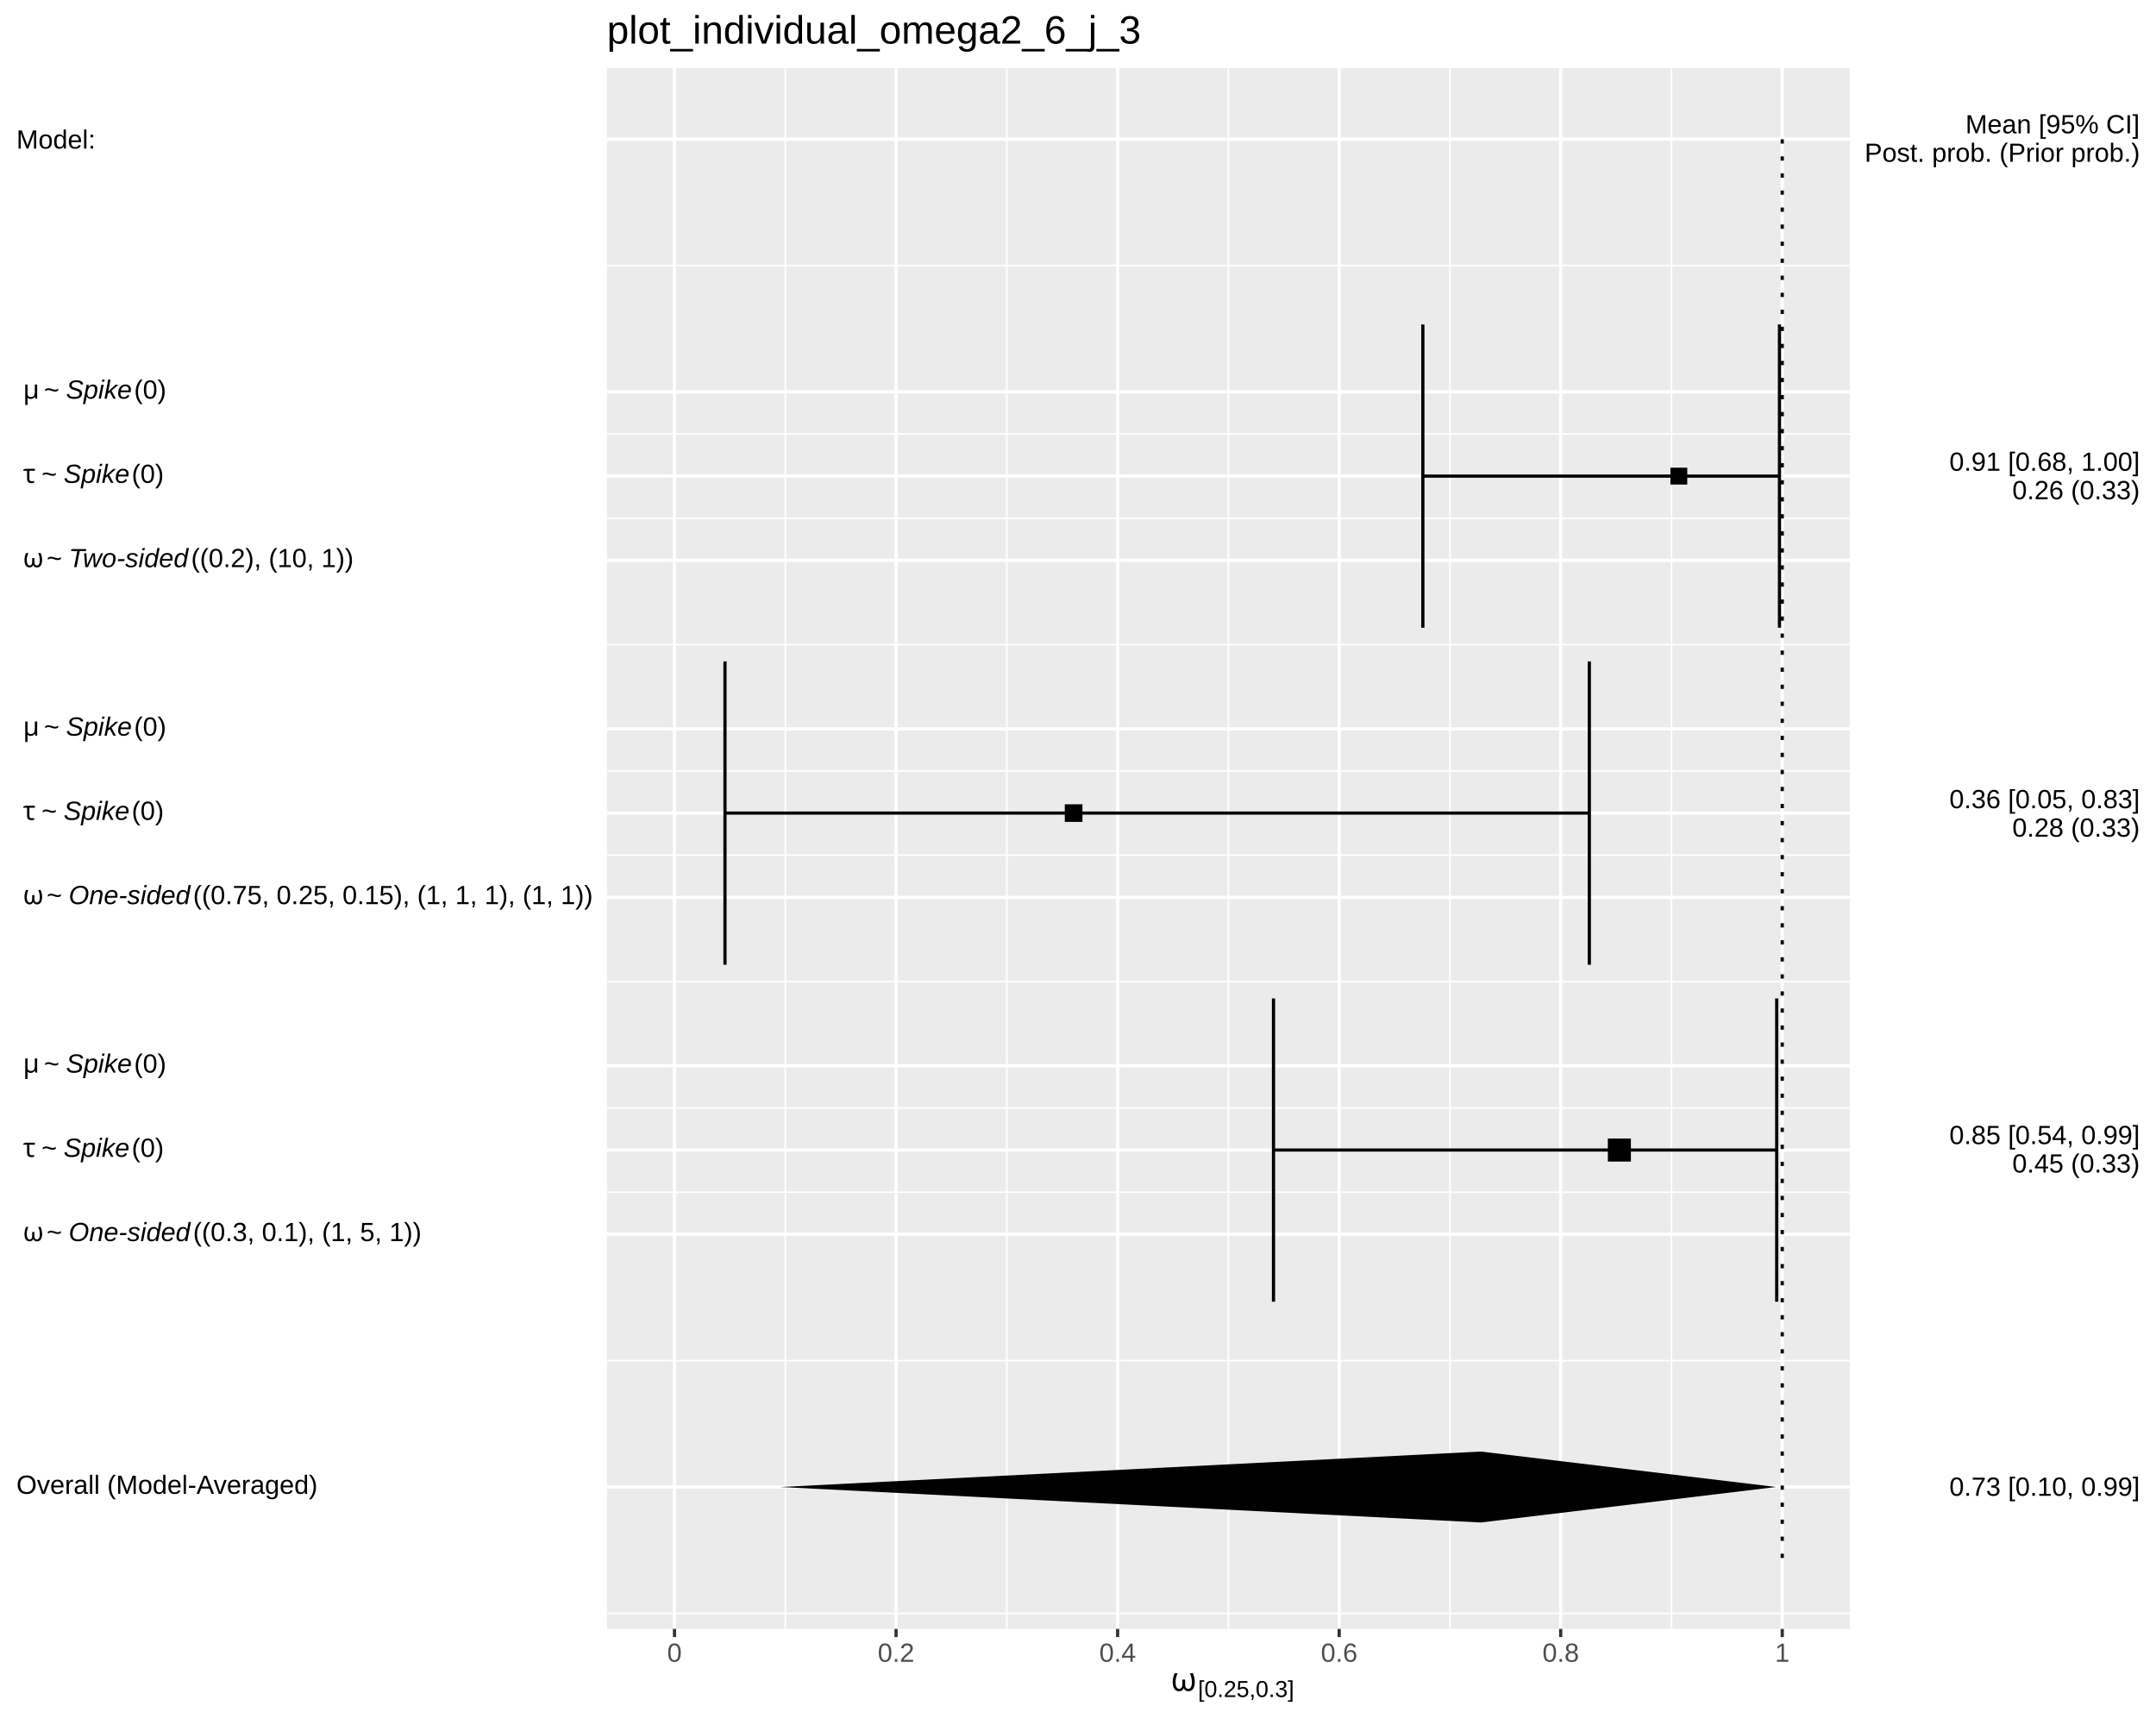
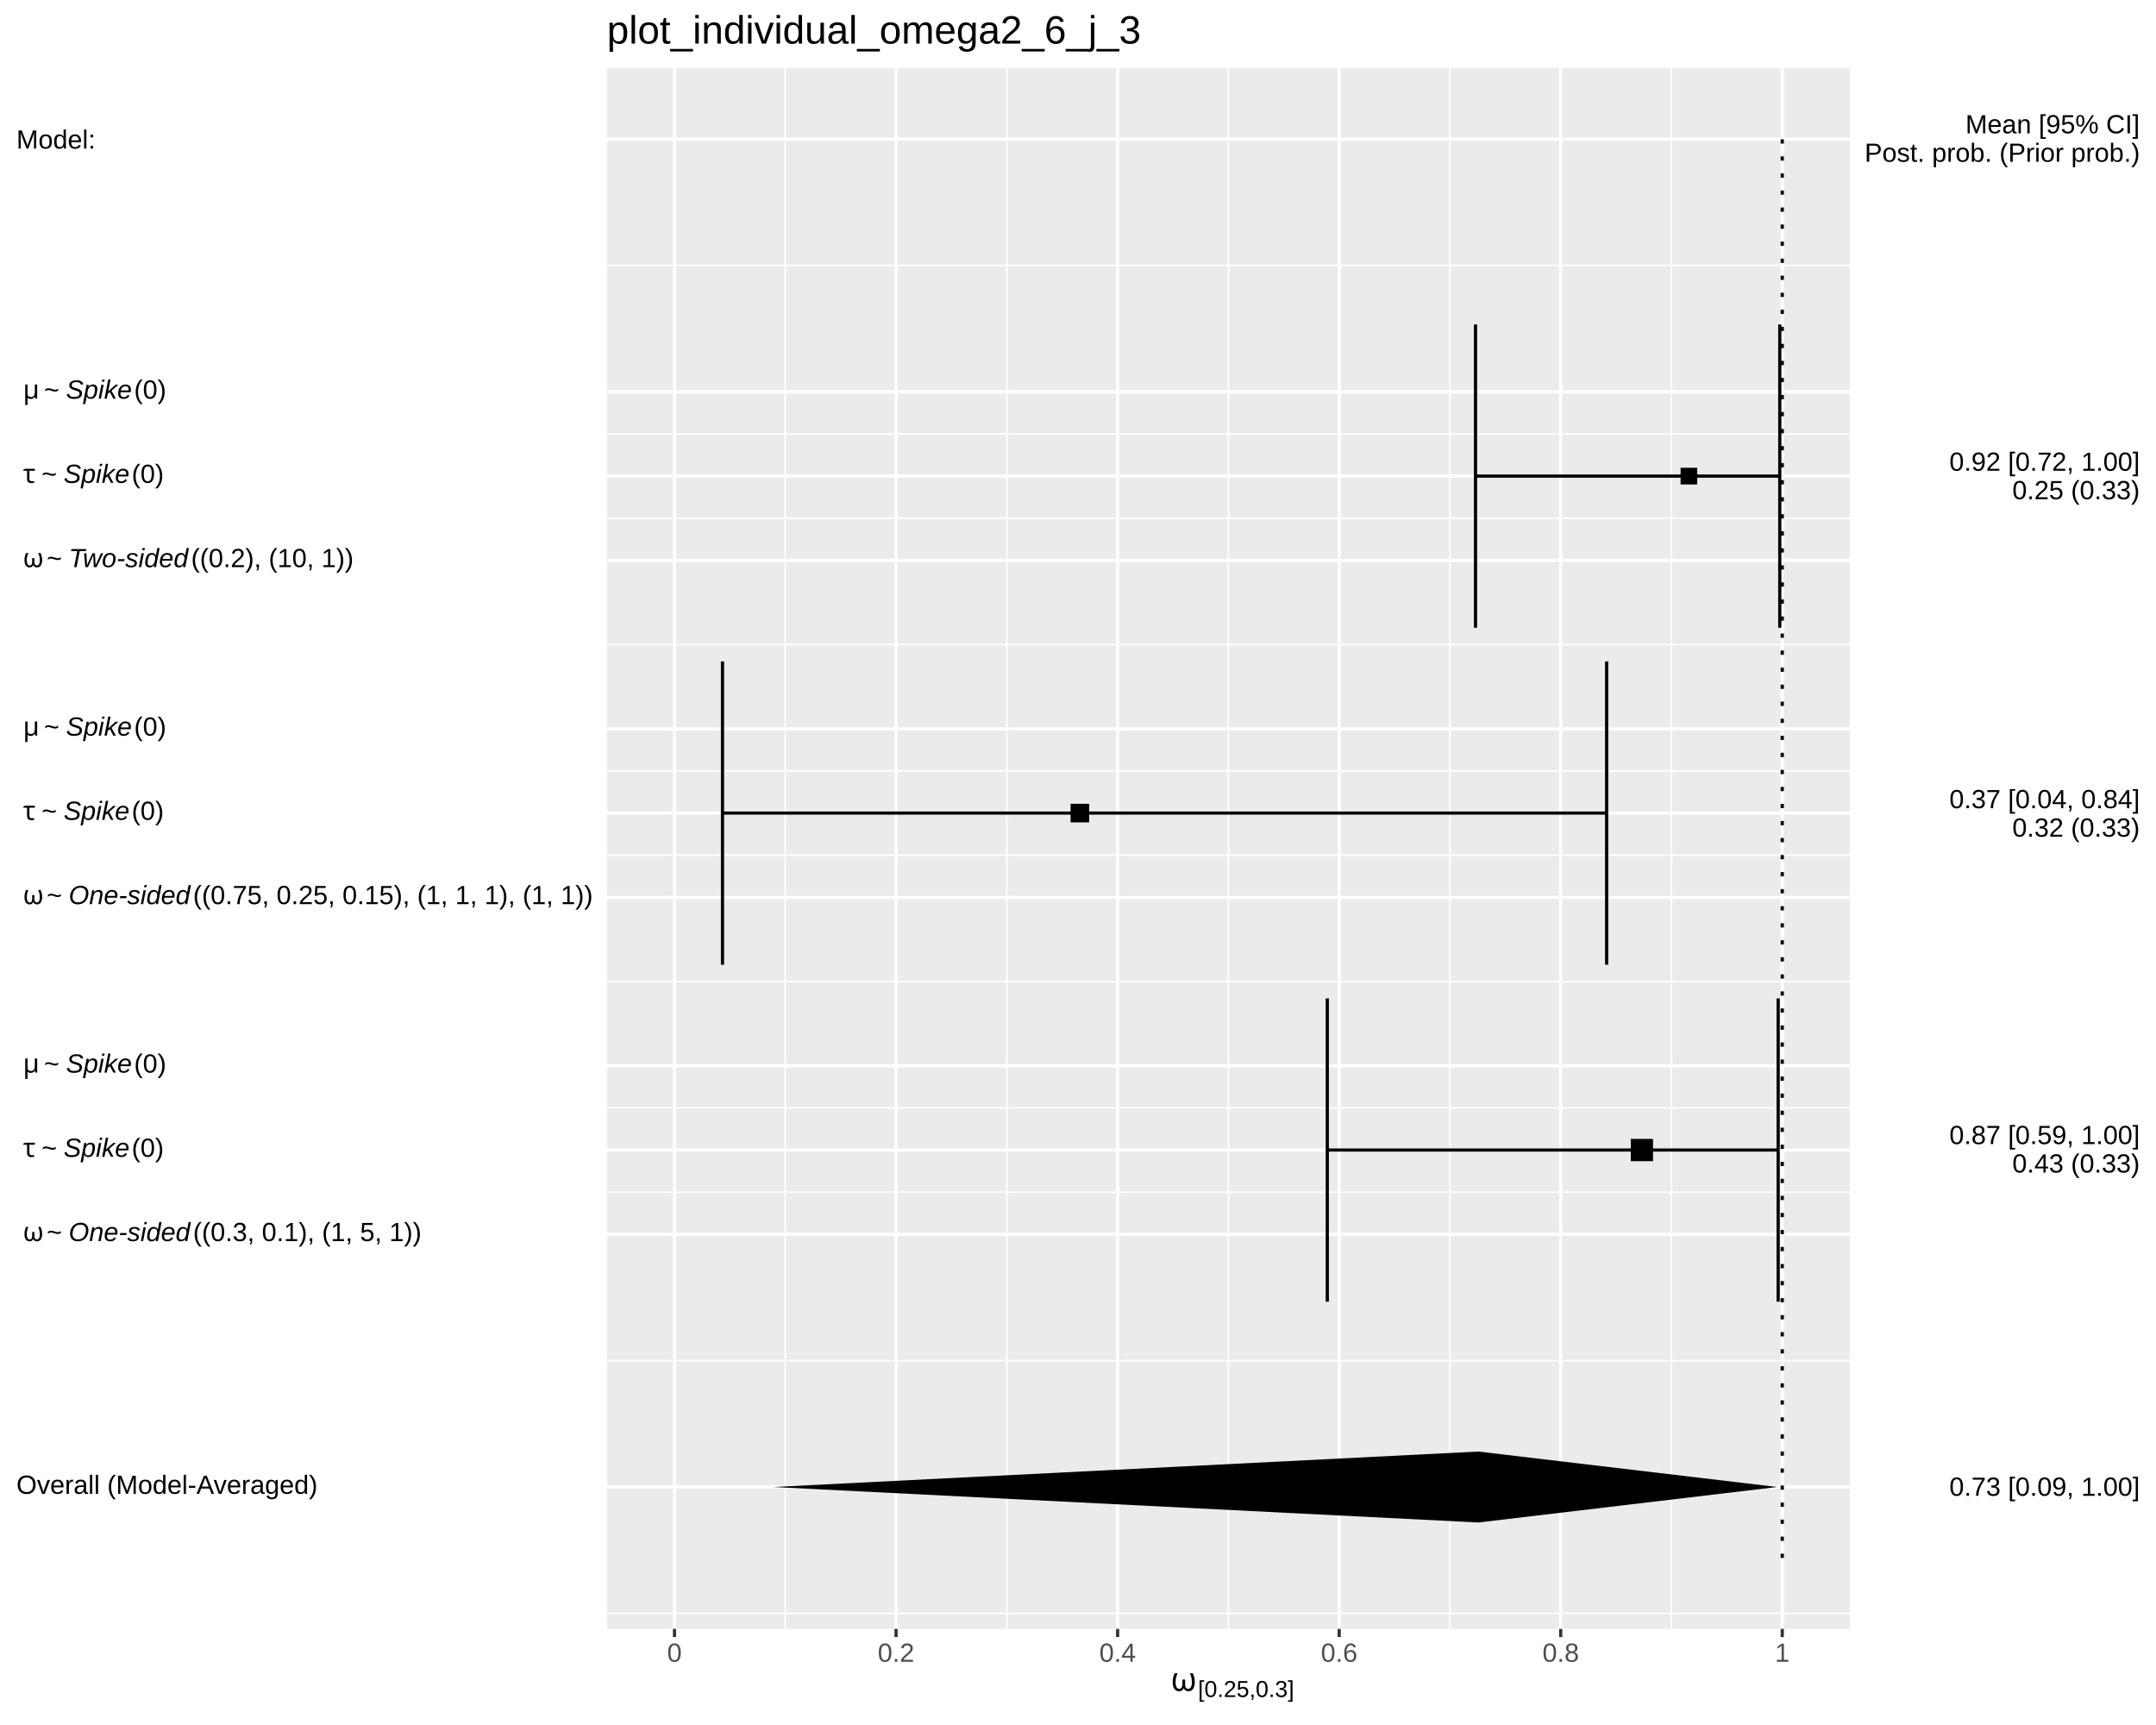
<svg xmlns="http://www.w3.org/2000/svg" viewBox="0 0 720.00 576.00">
  <defs>
    <style type="text/css">
    line, polyline, polygon, path, rect, circle {
      fill: none;
      stroke: #000000;
      stroke-linecap: round;
      stroke-linejoin: round;
      stroke-miterlimit: 10.00;
    }
  </style>
  </defs>
  <rect width="100%" height="100%" style="stroke: none; fill: #FFFFFF;" />
  <rect x="0.00" y="0.00" width="720.00" height="576.00" style="stroke-width: 1.07; stroke: #FFFFFF; fill: #FFFFFF;" />
  <defs>
    <clipPath id="cpMjAyLjY4fDYxNy43Nnw1NDMuOTF8MjIuNzc=">
      <rect x="202.68" y="22.77" width="415.08" height="521.14" />
    </clipPath>
  </defs>
  <rect x="202.68" y="22.77" width="415.08" height="521.14" style="stroke-width: 1.07; stroke: none; fill: #EBEBEB;" clip-path="url(#cpMjAyLjY4fDYxNy43Nnw1NDMuOTF8MjIuNzc=)" />
  <polyline points="202.68,538.73 617.76,538.73 " style="stroke-width: 0.53; stroke: #FFFFFF; stroke-linecap: butt;" clip-path="url(#cpMjAyLjY4fDYxNy43Nnw1NDMuOTF8MjIuNzc=)" />
  <polyline points="202.68,454.34 617.76,454.34 " style="stroke-width: 0.53; stroke: #FFFFFF; stroke-linecap: butt;" clip-path="url(#cpMjAyLjY4fDYxNy43Nnw1NDMuOTF8MjIuNzc=)" />
  <polyline points="202.68,398.08 617.76,398.08 " style="stroke-width: 0.53; stroke: #FFFFFF; stroke-linecap: butt;" clip-path="url(#cpMjAyLjY4fDYxNy43Nnw1NDMuOTF8MjIuNzc=)" />
  <polyline points="202.68,369.95 617.76,369.95 " style="stroke-width: 0.53; stroke: #FFFFFF; stroke-linecap: butt;" clip-path="url(#cpMjAyLjY4fDYxNy43Nnw1NDMuOTF8MjIuNzc=)" />
  <polyline points="202.68,327.76 617.76,327.76 " style="stroke-width: 0.53; stroke: #FFFFFF; stroke-linecap: butt;" clip-path="url(#cpMjAyLjY4fDYxNy43Nnw1NDMuOTF8MjIuNzc=)" />
  <polyline points="202.68,285.56 617.76,285.56 " style="stroke-width: 0.53; stroke: #FFFFFF; stroke-linecap: butt;" clip-path="url(#cpMjAyLjY4fDYxNy43Nnw1NDMuOTF8MjIuNzc=)" />
  <polyline points="202.68,257.43 617.76,257.43 " style="stroke-width: 0.53; stroke: #FFFFFF; stroke-linecap: butt;" clip-path="url(#cpMjAyLjY4fDYxNy43Nnw1NDMuOTF8MjIuNzc=)" />
  <polyline points="202.68,215.24 617.76,215.24 " style="stroke-width: 0.53; stroke: #FFFFFF; stroke-linecap: butt;" clip-path="url(#cpMjAyLjY4fDYxNy43Nnw1NDMuOTF8MjIuNzc=)" />
  <polyline points="202.68,173.04 617.76,173.04 " style="stroke-width: 0.53; stroke: #FFFFFF; stroke-linecap: butt;" clip-path="url(#cpMjAyLjY4fDYxNy43Nnw1NDMuOTF8MjIuNzc=)" />
  <polyline points="202.68,144.91 617.76,144.91 " style="stroke-width: 0.53; stroke: #FFFFFF; stroke-linecap: butt;" clip-path="url(#cpMjAyLjY4fDYxNy43Nnw1NDMuOTF8MjIuNzc=)" />
  <polyline points="202.68,88.65 617.76,88.65 " style="stroke-width: 0.53; stroke: #FFFFFF; stroke-linecap: butt;" clip-path="url(#cpMjAyLjY4fDYxNy43Nnw1NDMuOTF8MjIuNzc=)" />
  <polyline points="262.24,543.91 262.24,22.77 " style="stroke-width: 0.53; stroke: #FFFFFF; stroke-linecap: butt;" clip-path="url(#cpMjAyLjY4fDYxNy43Nnw1NDMuOTF8MjIuNzc=)" />
  <polyline points="336.23,543.91 336.23,22.77 " style="stroke-width: 0.53; stroke: #FFFFFF; stroke-linecap: butt;" clip-path="url(#cpMjAyLjY4fDYxNy43Nnw1NDMuOTF8MjIuNzc=)" />
  <polyline points="410.22,543.91 410.22,22.77 " style="stroke-width: 0.53; stroke: #FFFFFF; stroke-linecap: butt;" clip-path="url(#cpMjAyLjY4fDYxNy43Nnw1NDMuOTF8MjIuNzc=)" />
  <polyline points="484.21,543.91 484.21,22.77 " style="stroke-width: 0.53; stroke: #FFFFFF; stroke-linecap: butt;" clip-path="url(#cpMjAyLjY4fDYxNy43Nnw1NDMuOTF8MjIuNzc=)" />
  <polyline points="558.20,543.91 558.20,22.77 " style="stroke-width: 0.53; stroke: #FFFFFF; stroke-linecap: butt;" clip-path="url(#cpMjAyLjY4fDYxNy43Nnw1NDMuOTF8MjIuNzc=)" />
  <polyline points="202.68,496.53 617.76,496.53 " style="stroke-width: 1.07; stroke: #FFFFFF; stroke-linecap: butt;" clip-path="url(#cpMjAyLjY4fDYxNy43Nnw1NDMuOTF8MjIuNzc=)" />
  <polyline points="202.68,412.14 617.76,412.14 " style="stroke-width: 1.07; stroke: #FFFFFF; stroke-linecap: butt;" clip-path="url(#cpMjAyLjY4fDYxNy43Nnw1NDMuOTF8MjIuNzc=)" />
  <polyline points="202.68,384.01 617.76,384.01 " style="stroke-width: 1.07; stroke: #FFFFFF; stroke-linecap: butt;" clip-path="url(#cpMjAyLjY4fDYxNy43Nnw1NDMuOTF8MjIuNzc=)" />
  <polyline points="202.68,355.88 617.76,355.88 " style="stroke-width: 1.07; stroke: #FFFFFF; stroke-linecap: butt;" clip-path="url(#cpMjAyLjY4fDYxNy43Nnw1NDMuOTF8MjIuNzc=)" />
  <polyline points="202.68,299.63 617.76,299.63 " style="stroke-width: 1.07; stroke: #FFFFFF; stroke-linecap: butt;" clip-path="url(#cpMjAyLjY4fDYxNy43Nnw1NDMuOTF8MjIuNzc=)" />
  <polyline points="202.68,271.50 617.76,271.50 " style="stroke-width: 1.07; stroke: #FFFFFF; stroke-linecap: butt;" clip-path="url(#cpMjAyLjY4fDYxNy43Nnw1NDMuOTF8MjIuNzc=)" />
  <polyline points="202.68,243.37 617.76,243.37 " style="stroke-width: 1.07; stroke: #FFFFFF; stroke-linecap: butt;" clip-path="url(#cpMjAyLjY4fDYxNy43Nnw1NDMuOTF8MjIuNzc=)" />
  <polyline points="202.68,187.11 617.76,187.11 " style="stroke-width: 1.07; stroke: #FFFFFF; stroke-linecap: butt;" clip-path="url(#cpMjAyLjY4fDYxNy43Nnw1NDMuOTF8MjIuNzc=)" />
  <polyline points="202.68,158.98 617.76,158.98 " style="stroke-width: 1.07; stroke: #FFFFFF; stroke-linecap: butt;" clip-path="url(#cpMjAyLjY4fDYxNy43Nnw1NDMuOTF8MjIuNzc=)" />
  <polyline points="202.68,130.85 617.76,130.85 " style="stroke-width: 1.07; stroke: #FFFFFF; stroke-linecap: butt;" clip-path="url(#cpMjAyLjY4fDYxNy43Nnw1NDMuOTF8MjIuNzc=)" />
  <polyline points="202.68,46.46 617.76,46.46 " style="stroke-width: 1.07; stroke: #FFFFFF; stroke-linecap: butt;" clip-path="url(#cpMjAyLjY4fDYxNy43Nnw1NDMuOTF8MjIuNzc=)" />
  <polyline points="225.25,543.91 225.25,22.77 " style="stroke-width: 1.07; stroke: #FFFFFF; stroke-linecap: butt;" clip-path="url(#cpMjAyLjY4fDYxNy43Nnw1NDMuOTF8MjIuNzc=)" />
  <polyline points="299.24,543.91 299.24,22.77 " style="stroke-width: 1.07; stroke: #FFFFFF; stroke-linecap: butt;" clip-path="url(#cpMjAyLjY4fDYxNy43Nnw1NDMuOTF8MjIuNzc=)" />
  <polyline points="373.23,543.91 373.23,22.77 " style="stroke-width: 1.07; stroke: #FFFFFF; stroke-linecap: butt;" clip-path="url(#cpMjAyLjY4fDYxNy43Nnw1NDMuOTF8MjIuNzc=)" />
  <polyline points="447.22,543.91 447.22,22.77 " style="stroke-width: 1.07; stroke: #FFFFFF; stroke-linecap: butt;" clip-path="url(#cpMjAyLjY4fDYxNy43Nnw1NDMuOTF8MjIuNzc=)" />
  <polyline points="521.20,543.91 521.20,22.77 " style="stroke-width: 1.07; stroke: #FFFFFF; stroke-linecap: butt;" clip-path="url(#cpMjAyLjY4fDYxNy43Nnw1NDMuOTF8MjIuNzc=)" />
  <polyline points="595.19,543.91 595.19,22.77 " style="stroke-width: 1.07; stroke: #FFFFFF; stroke-linecap: butt;" clip-path="url(#cpMjAyLjY4fDYxNy43Nnw1NDMuOTF8MjIuNzc=)" />
-   <polyline points="594.26,209.61 594.26,108.34 " style="stroke-width: 1.07; stroke-linecap: butt;" clip-path="url(#cpMjAyLjY4fDYxNy43Nnw1NDMuOTF8MjIuNzc=)" />
-   <polyline points="594.26,158.98 475.16,158.98 " style="stroke-width: 1.07; stroke-linecap: butt;" clip-path="url(#cpMjAyLjY4fDYxNy43Nnw1NDMuOTF8MjIuNzc=)" />
-   <polyline points="475.16,209.61 475.16,108.34 " style="stroke-width: 1.07; stroke-linecap: butt;" clip-path="url(#cpMjAyLjY4fDYxNy43Nnw1NDMuOTF8MjIuNzc=)" />
-   <polyline points="530.76,322.13 530.76,220.86 " style="stroke-width: 1.07; stroke-linecap: butt;" clip-path="url(#cpMjAyLjY4fDYxNy43Nnw1NDMuOTF8MjIuNzc=)" />
-   <polyline points="530.76,271.50 242.11,271.50 " style="stroke-width: 1.07; stroke-linecap: butt;" clip-path="url(#cpMjAyLjY4fDYxNy43Nnw1NDMuOTF8MjIuNzc=)" />
-   <polyline points="242.11,322.13 242.11,220.86 " style="stroke-width: 1.07; stroke-linecap: butt;" clip-path="url(#cpMjAyLjY4fDYxNy43Nnw1NDMuOTF8MjIuNzc=)" />
-   <polyline points="593.34,434.65 593.34,333.38 " style="stroke-width: 1.07; stroke-linecap: butt;" clip-path="url(#cpMjAyLjY4fDYxNy43Nnw1NDMuOTF8MjIuNzc=)" />
-   <polyline points="593.34,384.01 425.29,384.01 " style="stroke-width: 1.07; stroke-linecap: butt;" clip-path="url(#cpMjAyLjY4fDYxNy43Nnw1NDMuOTF8MjIuNzc=)" />
-   <polyline points="425.29,434.65 425.29,333.38 " style="stroke-width: 1.07; stroke-linecap: butt;" clip-path="url(#cpMjAyLjY4fDYxNy43Nnw1NDMuOTF8MjIuNzc=)" />
-   <polygon points="557.84,161.79 563.46,161.79 563.46,156.17 557.84,156.17 " style="stroke-width: 0.71; stroke: none; fill: #000000;" clip-path="url(#cpMjAyLjY4fDYxNy43Nnw1NDMuOTF8MjIuNzc=)" />
-   <polygon points="355.59,274.44 361.48,274.44 361.48,268.56 355.59,268.56 " style="stroke-width: 0.71; stroke: none; fill: #000000;" clip-path="url(#cpMjAyLjY4fDYxNy43Nnw1NDMuOTF8MjIuNzc=)" />
-   <polygon points="536.94,387.86 544.64,387.86 544.64,380.17 536.94,380.17 " style="stroke-width: 0.71; stroke: none; fill: #000000;" clip-path="url(#cpMjAyLjY4fDYxNy43Nnw1NDMuOTF8MjIuNzc=)" />
-   <polygon points="494.51,508.38 260.56,496.53 494.51,484.69 593.17,496.53 " style="stroke-width: 1.07; stroke: none; fill: #000000;" clip-path="url(#cpMjAyLjY4fDYxNy43Nnw1NDMuOTF8MjIuNzc=)" />
+   <polyline points="594.36,209.61 594.36,108.34 " style="stroke-width: 1.07; stroke-linecap: butt;" clip-path="url(#cpMjAyLjY4fDYxNy43Nnw1NDMuOTF8MjIuNzc=)" />
+   <polyline points="594.36,158.98 492.75,158.98 " style="stroke-width: 1.07; stroke-linecap: butt;" clip-path="url(#cpMjAyLjY4fDYxNy43Nnw1NDMuOTF8MjIuNzc=)" />
+   <polyline points="492.75,209.61 492.75,108.34 " style="stroke-width: 1.07; stroke-linecap: butt;" clip-path="url(#cpMjAyLjY4fDYxNy43Nnw1NDMuOTF8MjIuNzc=)" />
+   <polyline points="536.54,322.13 536.54,220.86 " style="stroke-width: 1.07; stroke-linecap: butt;" clip-path="url(#cpMjAyLjY4fDYxNy43Nnw1NDMuOTF8MjIuNzc=)" />
+   <polyline points="536.54,271.50 241.28,271.50 " style="stroke-width: 1.07; stroke-linecap: butt;" clip-path="url(#cpMjAyLjY4fDYxNy43Nnw1NDMuOTF8MjIuNzc=)" />
+   <polyline points="241.28,322.13 241.28,220.86 " style="stroke-width: 1.07; stroke-linecap: butt;" clip-path="url(#cpMjAyLjY4fDYxNy43Nnw1NDMuOTF8MjIuNzc=)" />
+   <polyline points="593.82,434.65 593.82,333.38 " style="stroke-width: 1.07; stroke-linecap: butt;" clip-path="url(#cpMjAyLjY4fDYxNy43Nnw1NDMuOTF8MjIuNzc=)" />
+   <polyline points="593.82,384.01 443.25,384.01 " style="stroke-width: 1.07; stroke-linecap: butt;" clip-path="url(#cpMjAyLjY4fDYxNy43Nnw1NDMuOTF8MjIuNzc=)" />
+   <polyline points="443.25,434.65 443.25,333.38 " style="stroke-width: 1.07; stroke-linecap: butt;" clip-path="url(#cpMjAyLjY4fDYxNy43Nnw1NDMuOTF8MjIuNzc=)" />
+   <polygon points="561.23,161.76 566.79,161.76 566.79,156.20 561.23,156.20 " style="stroke-width: 0.71; stroke: none; fill: #000000;" clip-path="url(#cpMjAyLjY4fDYxNy43Nnw1NDMuOTF8MjIuNzc=)" />
+   <polygon points="357.52,274.60 363.72,274.60 363.72,268.39 357.52,268.39 " style="stroke-width: 0.71; stroke: none; fill: #000000;" clip-path="url(#cpMjAyLjY4fDYxNy43Nnw1NDMuOTF8MjIuNzc=)" />
+   <polygon points="544.60,387.73 552.03,387.73 552.03,380.30 544.60,380.30 " style="stroke-width: 0.71; stroke: none; fill: #000000;" clip-path="url(#cpMjAyLjY4fDYxNy43Nnw1NDMuOTF8MjIuNzc=)" />
+   <polygon points="493.70,508.38 258.21,496.53 493.70,484.69 593.52,496.53 " style="stroke-width: 1.07; stroke: none; fill: #000000;" clip-path="url(#cpMjAyLjY4fDYxNy43Nnw1NDMuOTF8MjIuNzc=)" />
  <polyline points="595.19,520.22 595.19,46.46 " style="stroke-width: 1.07; stroke-dasharray: 1.42,4.27; stroke-linecap: butt;" clip-path="url(#cpMjAyLjY4fDYxNy43Nnw1NDMuOTF8MjIuNzc=)" />
  <defs>
    <clipPath id="cpMC4wMHw3MjAuMDB8NTc2LjAwfDAuMDA=">
      <rect x="0.00" y="0.00" width="720.00" height="576.00" />
    </clipPath>
  </defs>
  <g clip-path="url(#cpMC4wMHw3MjAuMDB8NTc2LjAwfDAuMDA=)">
    <text x="5.48" y="498.81" style="font-size: 8.80px; font-family: Liberation Sans;" textLength="100.52px" lengthAdjust="spacingAndGlyphs">Overall (Model-Averaged)</text>
  </g>
  <g clip-path="url(#cpMC4wMHw3MjAuMDB8NTc2LjAwfDAuMDA=)">
    <text x="5.48" y="414.42" style="font-size: 8.80px; font-family: Symbola;" textLength="2.20px" lengthAdjust="spacingAndGlyphs"> </text>
  </g>
  <g clip-path="url(#cpMC4wMHw3MjAuMDB8NTc2LjAwfDAuMDA=)">
    <text x="7.68" y="414.42" style="font-size: 8.80px; font-family: Symbola;" textLength="5.70px" lengthAdjust="spacingAndGlyphs">ω</text>
  </g>
  <g clip-path="url(#cpMC4wMHw3MjAuMDB8NTc2LjAwfDAuMDA=)">
    <text x="13.39" y="414.42" style="font-size: 8.80px; font-family: Symbola;" textLength="2.20px" lengthAdjust="spacingAndGlyphs"> </text>
  </g>
  <g clip-path="url(#cpMC4wMHw3MjAuMDB8NTc2LjAwfDAuMDA=)">
    <text x="15.59" y="414.42" style="font-size: 8.80px; font-family: Liberation Sans;" textLength="5.14px" lengthAdjust="spacingAndGlyphs">~</text>
  </g>
  <g clip-path="url(#cpMC4wMHw3MjAuMDB8NTc2LjAwfDAuMDA=)">
    <text x="20.73" y="414.42" style="font-size: 8.80px; font-family: Symbola;" textLength="2.20px" lengthAdjust="spacingAndGlyphs"> </text>
  </g>
  <g clip-path="url(#cpMC4wMHw3MjAuMDB8NTc2LjAwfDAuMDA=)">
    <text x="22.93" y="414.42" style="font-size: 8.80px; font-style: italic; font-family: Liberation Sans;" textLength="40.58px" lengthAdjust="spacingAndGlyphs">One-sided</text>
  </g>
  <g clip-path="url(#cpMC4wMHw3MjAuMDB8NTc2LjAwfDAuMDA=)">
    <text x="64.47" y="414.42" style="font-size: 8.80px; font-family: Liberation Sans;" textLength="76.14px" lengthAdjust="spacingAndGlyphs">((0.3, 0.1), (1, 5, 1))</text>
  </g>
  <g clip-path="url(#cpMC4wMHw3MjAuMDB8NTc2LjAwfDAuMDA=)">
    <text x="5.48" y="386.29" style="font-size: 8.80px; font-family: Symbola;" textLength="2.20px" lengthAdjust="spacingAndGlyphs"> </text>
  </g>
  <g clip-path="url(#cpMC4wMHw3MjAuMDB8NTc2LjAwfDAuMDA=)">
    <text x="7.68" y="386.29" style="font-size: 8.80px; font-family: Symbola;" textLength="4.02px" lengthAdjust="spacingAndGlyphs">τ</text>
  </g>
  <g clip-path="url(#cpMC4wMHw3MjAuMDB8NTc2LjAwfDAuMDA=)">
    <text x="11.70" y="386.29" style="font-size: 8.80px; font-family: Symbola;" textLength="2.20px" lengthAdjust="spacingAndGlyphs"> </text>
  </g>
  <g clip-path="url(#cpMC4wMHw3MjAuMDB8NTc2LjAwfDAuMDA=)">
    <text x="13.90" y="386.29" style="font-size: 8.80px; font-family: Liberation Sans;" textLength="5.14px" lengthAdjust="spacingAndGlyphs">~</text>
  </g>
  <g clip-path="url(#cpMC4wMHw3MjAuMDB8NTc2LjAwfDAuMDA=)">
    <text x="19.04" y="386.29" style="font-size: 8.80px; font-family: Symbola;" textLength="2.20px" lengthAdjust="spacingAndGlyphs"> </text>
  </g>
  <g clip-path="url(#cpMC4wMHw3MjAuMDB8NTc2LjAwfDAuMDA=)">
    <text x="21.25" y="386.29" style="font-size: 8.80px; font-style: italic; font-family: Liberation Sans;" textLength="22.02px" lengthAdjust="spacingAndGlyphs">Spike</text>
  </g>
  <g clip-path="url(#cpMC4wMHw3MjAuMDB8NTc2LjAwfDAuMDA=)">
    <text x="43.97" y="386.29" style="font-size: 8.80px; font-family: Liberation Sans;" textLength="10.73px" lengthAdjust="spacingAndGlyphs">(0)</text>
  </g>
  <g clip-path="url(#cpMC4wMHw3MjAuMDB8NTc2LjAwfDAuMDA=)">
    <text x="5.48" y="358.16" style="font-size: 8.80px; font-family: Symbola;" textLength="2.20px" lengthAdjust="spacingAndGlyphs"> </text>
  </g>
  <g clip-path="url(#cpMC4wMHw3MjAuMDB8NTc2LjAwfDAuMDA=)">
    <text x="7.68" y="358.16" style="font-size: 8.80px; font-family: Symbola;" textLength="4.81px" lengthAdjust="spacingAndGlyphs">μ</text>
  </g>
  <g clip-path="url(#cpMC4wMHw3MjAuMDB8NTc2LjAwfDAuMDA=)">
    <text x="12.50" y="358.16" style="font-size: 8.80px; font-family: Symbola;" textLength="2.20px" lengthAdjust="spacingAndGlyphs"> </text>
  </g>
  <g clip-path="url(#cpMC4wMHw3MjAuMDB8NTc2LjAwfDAuMDA=)">
    <text x="14.70" y="358.16" style="font-size: 8.80px; font-family: Liberation Sans;" textLength="5.14px" lengthAdjust="spacingAndGlyphs">~</text>
  </g>
  <g clip-path="url(#cpMC4wMHw3MjAuMDB8NTc2LjAwfDAuMDA=)">
    <text x="19.84" y="358.16" style="font-size: 8.80px; font-family: Symbola;" textLength="2.20px" lengthAdjust="spacingAndGlyphs"> </text>
  </g>
  <g clip-path="url(#cpMC4wMHw3MjAuMDB8NTc2LjAwfDAuMDA=)">
    <text x="22.04" y="358.16" style="font-size: 8.80px; font-style: italic; font-family: Liberation Sans;" textLength="22.02px" lengthAdjust="spacingAndGlyphs">Spike</text>
  </g>
  <g clip-path="url(#cpMC4wMHw3MjAuMDB8NTc2LjAwfDAuMDA=)">
    <text x="44.77" y="358.16" style="font-size: 8.80px; font-family: Liberation Sans;" textLength="10.73px" lengthAdjust="spacingAndGlyphs">(0)</text>
  </g>
  <g clip-path="url(#cpMC4wMHw3MjAuMDB8NTc2LjAwfDAuMDA=)">
    <text x="5.48" y="301.90" style="font-size: 8.80px; font-family: Symbola;" textLength="2.20px" lengthAdjust="spacingAndGlyphs"> </text>
  </g>
  <g clip-path="url(#cpMC4wMHw3MjAuMDB8NTc2LjAwfDAuMDA=)">
    <text x="7.68" y="301.90" style="font-size: 8.80px; font-family: Symbola;" textLength="5.70px" lengthAdjust="spacingAndGlyphs">ω</text>
  </g>
  <g clip-path="url(#cpMC4wMHw3MjAuMDB8NTc2LjAwfDAuMDA=)">
    <text x="13.39" y="301.90" style="font-size: 8.80px; font-family: Symbola;" textLength="2.20px" lengthAdjust="spacingAndGlyphs"> </text>
  </g>
  <g clip-path="url(#cpMC4wMHw3MjAuMDB8NTc2LjAwfDAuMDA=)">
    <text x="15.59" y="301.90" style="font-size: 8.80px; font-family: Liberation Sans;" textLength="5.14px" lengthAdjust="spacingAndGlyphs">~</text>
  </g>
  <g clip-path="url(#cpMC4wMHw3MjAuMDB8NTc2LjAwfDAuMDA=)">
    <text x="20.73" y="301.90" style="font-size: 8.80px; font-family: Symbola;" textLength="2.20px" lengthAdjust="spacingAndGlyphs"> </text>
  </g>
  <g clip-path="url(#cpMC4wMHw3MjAuMDB8NTc2LjAwfDAuMDA=)">
    <text x="22.93" y="301.90" style="font-size: 8.80px; font-style: italic; font-family: Liberation Sans;" textLength="40.58px" lengthAdjust="spacingAndGlyphs">One-sided</text>
  </g>
  <g clip-path="url(#cpMC4wMHw3MjAuMDB8NTc2LjAwfDAuMDA=)">
    <text x="64.47" y="301.90" style="font-size: 8.80px; font-family: Liberation Sans;" textLength="133.28px" lengthAdjust="spacingAndGlyphs">((0.75, 0.25, 0.15), (1, 1, 1), (1, 1))</text>
  </g>
  <g clip-path="url(#cpMC4wMHw3MjAuMDB8NTc2LjAwfDAuMDA=)">
    <text x="5.48" y="273.77" style="font-size: 8.80px; font-family: Symbola;" textLength="2.20px" lengthAdjust="spacingAndGlyphs"> </text>
  </g>
  <g clip-path="url(#cpMC4wMHw3MjAuMDB8NTc2LjAwfDAuMDA=)">
    <text x="7.68" y="273.77" style="font-size: 8.80px; font-family: Symbola;" textLength="4.02px" lengthAdjust="spacingAndGlyphs">τ</text>
  </g>
  <g clip-path="url(#cpMC4wMHw3MjAuMDB8NTc2LjAwfDAuMDA=)">
    <text x="11.70" y="273.77" style="font-size: 8.80px; font-family: Symbola;" textLength="2.20px" lengthAdjust="spacingAndGlyphs"> </text>
  </g>
  <g clip-path="url(#cpMC4wMHw3MjAuMDB8NTc2LjAwfDAuMDA=)">
    <text x="13.90" y="273.77" style="font-size: 8.80px; font-family: Liberation Sans;" textLength="5.14px" lengthAdjust="spacingAndGlyphs">~</text>
  </g>
  <g clip-path="url(#cpMC4wMHw3MjAuMDB8NTc2LjAwfDAuMDA=)">
    <text x="19.04" y="273.77" style="font-size: 8.80px; font-family: Symbola;" textLength="2.20px" lengthAdjust="spacingAndGlyphs"> </text>
  </g>
  <g clip-path="url(#cpMC4wMHw3MjAuMDB8NTc2LjAwfDAuMDA=)">
    <text x="21.25" y="273.77" style="font-size: 8.80px; font-style: italic; font-family: Liberation Sans;" textLength="22.02px" lengthAdjust="spacingAndGlyphs">Spike</text>
  </g>
  <g clip-path="url(#cpMC4wMHw3MjAuMDB8NTc2LjAwfDAuMDA=)">
    <text x="43.97" y="273.77" style="font-size: 8.80px; font-family: Liberation Sans;" textLength="10.73px" lengthAdjust="spacingAndGlyphs">(0)</text>
  </g>
  <g clip-path="url(#cpMC4wMHw3MjAuMDB8NTc2LjAwfDAuMDA=)">
    <text x="5.48" y="245.64" style="font-size: 8.80px; font-family: Symbola;" textLength="2.20px" lengthAdjust="spacingAndGlyphs"> </text>
  </g>
  <g clip-path="url(#cpMC4wMHw3MjAuMDB8NTc2LjAwfDAuMDA=)">
    <text x="7.68" y="245.64" style="font-size: 8.80px; font-family: Symbola;" textLength="4.81px" lengthAdjust="spacingAndGlyphs">μ</text>
  </g>
  <g clip-path="url(#cpMC4wMHw3MjAuMDB8NTc2LjAwfDAuMDA=)">
    <text x="12.50" y="245.64" style="font-size: 8.80px; font-family: Symbola;" textLength="2.20px" lengthAdjust="spacingAndGlyphs"> </text>
  </g>
  <g clip-path="url(#cpMC4wMHw3MjAuMDB8NTc2LjAwfDAuMDA=)">
    <text x="14.70" y="245.64" style="font-size: 8.80px; font-family: Liberation Sans;" textLength="5.14px" lengthAdjust="spacingAndGlyphs">~</text>
  </g>
  <g clip-path="url(#cpMC4wMHw3MjAuMDB8NTc2LjAwfDAuMDA=)">
    <text x="19.84" y="245.64" style="font-size: 8.80px; font-family: Symbola;" textLength="2.20px" lengthAdjust="spacingAndGlyphs"> </text>
  </g>
  <g clip-path="url(#cpMC4wMHw3MjAuMDB8NTc2LjAwfDAuMDA=)">
    <text x="22.04" y="245.64" style="font-size: 8.80px; font-style: italic; font-family: Liberation Sans;" textLength="22.02px" lengthAdjust="spacingAndGlyphs">Spike</text>
  </g>
  <g clip-path="url(#cpMC4wMHw3MjAuMDB8NTc2LjAwfDAuMDA=)">
    <text x="44.77" y="245.64" style="font-size: 8.80px; font-family: Liberation Sans;" textLength="10.73px" lengthAdjust="spacingAndGlyphs">(0)</text>
  </g>
  <g clip-path="url(#cpMC4wMHw3MjAuMDB8NTc2LjAwfDAuMDA=)">
    <text x="5.48" y="189.38" style="font-size: 8.80px; font-family: Symbola;" textLength="2.20px" lengthAdjust="spacingAndGlyphs"> </text>
  </g>
  <g clip-path="url(#cpMC4wMHw3MjAuMDB8NTc2LjAwfDAuMDA=)">
    <text x="7.68" y="189.38" style="font-size: 8.80px; font-family: Symbola;" textLength="5.70px" lengthAdjust="spacingAndGlyphs">ω</text>
  </g>
  <g clip-path="url(#cpMC4wMHw3MjAuMDB8NTc2LjAwfDAuMDA=)">
    <text x="13.39" y="189.38" style="font-size: 8.80px; font-family: Symbola;" textLength="2.20px" lengthAdjust="spacingAndGlyphs"> </text>
  </g>
  <g clip-path="url(#cpMC4wMHw3MjAuMDB8NTc2LjAwfDAuMDA=)">
    <text x="15.59" y="189.38" style="font-size: 8.80px; font-family: Liberation Sans;" textLength="5.14px" lengthAdjust="spacingAndGlyphs">~</text>
  </g>
  <g clip-path="url(#cpMC4wMHw3MjAuMDB8NTc2LjAwfDAuMDA=)">
    <text x="20.73" y="189.38" style="font-size: 8.80px; font-family: Symbola;" textLength="2.20px" lengthAdjust="spacingAndGlyphs"> </text>
  </g>
  <g clip-path="url(#cpMC4wMHw3MjAuMDB8NTc2LjAwfDAuMDA=)">
    <text x="22.93" y="189.38" style="font-size: 8.80px; font-style: italic; font-family: Liberation Sans;" textLength="39.92px" lengthAdjust="spacingAndGlyphs">Two-sided</text>
  </g>
  <g clip-path="url(#cpMC4wMHw3MjAuMDB8NTc2LjAwfDAuMDA=)">
    <text x="63.81" y="189.38" style="font-size: 8.80px; font-family: Liberation Sans;" textLength="54.17px" lengthAdjust="spacingAndGlyphs">((0.2), (10, 1))</text>
  </g>
  <g clip-path="url(#cpMC4wMHw3MjAuMDB8NTc2LjAwfDAuMDA=)">
    <text x="5.48" y="161.25" style="font-size: 8.80px; font-family: Symbola;" textLength="2.20px" lengthAdjust="spacingAndGlyphs"> </text>
  </g>
  <g clip-path="url(#cpMC4wMHw3MjAuMDB8NTc2LjAwfDAuMDA=)">
    <text x="7.68" y="161.25" style="font-size: 8.80px; font-family: Symbola;" textLength="4.02px" lengthAdjust="spacingAndGlyphs">τ</text>
  </g>
  <g clip-path="url(#cpMC4wMHw3MjAuMDB8NTc2LjAwfDAuMDA=)">
    <text x="11.70" y="161.25" style="font-size: 8.80px; font-family: Symbola;" textLength="2.20px" lengthAdjust="spacingAndGlyphs"> </text>
  </g>
  <g clip-path="url(#cpMC4wMHw3MjAuMDB8NTc2LjAwfDAuMDA=)">
    <text x="13.90" y="161.25" style="font-size: 8.80px; font-family: Liberation Sans;" textLength="5.14px" lengthAdjust="spacingAndGlyphs">~</text>
  </g>
  <g clip-path="url(#cpMC4wMHw3MjAuMDB8NTc2LjAwfDAuMDA=)">
    <text x="19.04" y="161.25" style="font-size: 8.80px; font-family: Symbola;" textLength="2.20px" lengthAdjust="spacingAndGlyphs"> </text>
  </g>
  <g clip-path="url(#cpMC4wMHw3MjAuMDB8NTc2LjAwfDAuMDA=)">
    <text x="21.25" y="161.25" style="font-size: 8.80px; font-style: italic; font-family: Liberation Sans;" textLength="22.02px" lengthAdjust="spacingAndGlyphs">Spike</text>
  </g>
  <g clip-path="url(#cpMC4wMHw3MjAuMDB8NTc2LjAwfDAuMDA=)">
    <text x="43.97" y="161.25" style="font-size: 8.80px; font-family: Liberation Sans;" textLength="10.73px" lengthAdjust="spacingAndGlyphs">(0)</text>
  </g>
  <g clip-path="url(#cpMC4wMHw3MjAuMDB8NTc2LjAwfDAuMDA=)">
    <text x="5.48" y="133.12" style="font-size: 8.80px; font-family: Symbola;" textLength="2.20px" lengthAdjust="spacingAndGlyphs"> </text>
  </g>
  <g clip-path="url(#cpMC4wMHw3MjAuMDB8NTc2LjAwfDAuMDA=)">
    <text x="7.68" y="133.12" style="font-size: 8.80px; font-family: Symbola;" textLength="4.81px" lengthAdjust="spacingAndGlyphs">μ</text>
  </g>
  <g clip-path="url(#cpMC4wMHw3MjAuMDB8NTc2LjAwfDAuMDA=)">
    <text x="12.50" y="133.12" style="font-size: 8.80px; font-family: Symbola;" textLength="2.20px" lengthAdjust="spacingAndGlyphs"> </text>
  </g>
  <g clip-path="url(#cpMC4wMHw3MjAuMDB8NTc2LjAwfDAuMDA=)">
    <text x="14.70" y="133.12" style="font-size: 8.80px; font-family: Liberation Sans;" textLength="5.14px" lengthAdjust="spacingAndGlyphs">~</text>
  </g>
  <g clip-path="url(#cpMC4wMHw3MjAuMDB8NTc2LjAwfDAuMDA=)">
    <text x="19.84" y="133.12" style="font-size: 8.80px; font-family: Symbola;" textLength="2.20px" lengthAdjust="spacingAndGlyphs"> </text>
  </g>
  <g clip-path="url(#cpMC4wMHw3MjAuMDB8NTc2LjAwfDAuMDA=)">
    <text x="22.04" y="133.12" style="font-size: 8.80px; font-style: italic; font-family: Liberation Sans;" textLength="22.02px" lengthAdjust="spacingAndGlyphs">Spike</text>
  </g>
  <g clip-path="url(#cpMC4wMHw3MjAuMDB8NTc2LjAwfDAuMDA=)">
    <text x="44.77" y="133.12" style="font-size: 8.80px; font-family: Liberation Sans;" textLength="10.73px" lengthAdjust="spacingAndGlyphs">(0)</text>
  </g>
  <g clip-path="url(#cpMC4wMHw3MjAuMDB8NTc2LjAwfDAuMDA=)">
    <text x="5.48" y="49.61" style="font-size: 8.80px; font-family: Liberation Sans;" textLength="26.39px" lengthAdjust="spacingAndGlyphs">Model:</text>
  </g>
  <g clip-path="url(#cpMC4wMHw3MjAuMDB8NTc2LjAwfDAuMDA=)">
-     <text x="651.00" y="499.46" style="font-size: 8.80px; font-family: Liberation Sans;" textLength="63.52px" lengthAdjust="spacingAndGlyphs">0.73 [0.10, 0.99]</text>
-   </g>
-   <g clip-path="url(#cpMC4wMHw3MjAuMDB8NTc2LjAwfDAuMDA=)">
-     <text x="651.00" y="382.03" style="font-size: 8.80px; font-family: Liberation Sans;" textLength="63.52px" lengthAdjust="spacingAndGlyphs">0.85 [0.54, 0.99]</text>
-   </g>
-   <g clip-path="url(#cpMC4wMHw3MjAuMDB8NTc2LjAwfDAuMDA=)">
-     <text x="672.02" y="391.53" style="font-size: 8.80px; font-family: Liberation Sans;" textLength="42.50px" lengthAdjust="spacingAndGlyphs">0.45 (0.33)</text>
-   </g>
-   <g clip-path="url(#cpMC4wMHw3MjAuMDB8NTc2LjAwfDAuMDA=)">
-     <text x="651.00" y="269.87" style="font-size: 8.80px; font-family: Liberation Sans;" textLength="63.52px" lengthAdjust="spacingAndGlyphs">0.36 [0.05, 0.83]</text>
-   </g>
-   <g clip-path="url(#cpMC4wMHw3MjAuMDB8NTc2LjAwfDAuMDA=)">
-     <text x="672.02" y="279.38" style="font-size: 8.80px; font-family: Liberation Sans;" textLength="42.50px" lengthAdjust="spacingAndGlyphs">0.28 (0.33)</text>
-   </g>
-   <g clip-path="url(#cpMC4wMHw3MjAuMDB8NTc2LjAwfDAuMDA=)">
-     <text x="651.00" y="157.20" style="font-size: 8.80px; font-family: Liberation Sans;" textLength="63.52px" lengthAdjust="spacingAndGlyphs">0.91 [0.68, 1.00]</text>
-   </g>
-   <g clip-path="url(#cpMC4wMHw3MjAuMDB8NTc2LjAwfDAuMDA=)">
-     <text x="672.02" y="166.70" style="font-size: 8.80px; font-family: Liberation Sans;" textLength="42.50px" lengthAdjust="spacingAndGlyphs">0.26 (0.33)</text>
+     <text x="651.00" y="499.46" style="font-size: 8.80px; font-family: Liberation Sans;" textLength="63.52px" lengthAdjust="spacingAndGlyphs">0.73 [0.09, 1.00]</text>
+   </g>
+   <g clip-path="url(#cpMC4wMHw3MjAuMDB8NTc2LjAwfDAuMDA=)">
+     <text x="651.00" y="382.03" style="font-size: 8.80px; font-family: Liberation Sans;" textLength="63.52px" lengthAdjust="spacingAndGlyphs">0.87 [0.59, 1.00]</text>
+   </g>
+   <g clip-path="url(#cpMC4wMHw3MjAuMDB8NTc2LjAwfDAuMDA=)">
+     <text x="672.02" y="391.53" style="font-size: 8.80px; font-family: Liberation Sans;" textLength="42.50px" lengthAdjust="spacingAndGlyphs">0.43 (0.33)</text>
+   </g>
+   <g clip-path="url(#cpMC4wMHw3MjAuMDB8NTc2LjAwfDAuMDA=)">
+     <text x="651.00" y="269.87" style="font-size: 8.80px; font-family: Liberation Sans;" textLength="63.52px" lengthAdjust="spacingAndGlyphs">0.37 [0.04, 0.84]</text>
+   </g>
+   <g clip-path="url(#cpMC4wMHw3MjAuMDB8NTc2LjAwfDAuMDA=)">
+     <text x="672.02" y="279.38" style="font-size: 8.80px; font-family: Liberation Sans;" textLength="42.50px" lengthAdjust="spacingAndGlyphs">0.32 (0.33)</text>
+   </g>
+   <g clip-path="url(#cpMC4wMHw3MjAuMDB8NTc2LjAwfDAuMDA=)">
+     <text x="651.00" y="157.20" style="font-size: 8.80px; font-family: Liberation Sans;" textLength="63.52px" lengthAdjust="spacingAndGlyphs">0.92 [0.72, 1.00]</text>
+   </g>
+   <g clip-path="url(#cpMC4wMHw3MjAuMDB8NTc2LjAwfDAuMDA=)">
+     <text x="672.02" y="166.70" style="font-size: 8.80px; font-family: Liberation Sans;" textLength="42.50px" lengthAdjust="spacingAndGlyphs">0.25 (0.33)</text>
  </g>
  <g clip-path="url(#cpMC4wMHw3MjAuMDB8NTc2LjAwfDAuMDA=)">
    <text x="656.36" y="44.52" style="font-size: 8.80px; font-family: Liberation Sans;" textLength="58.16px" lengthAdjust="spacingAndGlyphs">Mean [95% CI]</text>
  </g>
  <g clip-path="url(#cpMC4wMHw3MjAuMDB8NTc2LjAwfDAuMDA=)">
    <text x="622.69" y="54.02" style="font-size: 8.80px; font-family: Liberation Sans;" textLength="91.83px" lengthAdjust="spacingAndGlyphs">Post. prob. (Prior prob.)</text>
  </g>
  <polyline points="225.25,546.65 225.25,543.91 " style="stroke-width: 1.07; stroke: #333333; stroke-linecap: butt;" clip-path="url(#cpMC4wMHw3MjAuMDB8NTc2LjAwfDAuMDA=)" />
  <polyline points="299.24,546.65 299.24,543.91 " style="stroke-width: 1.07; stroke: #333333; stroke-linecap: butt;" clip-path="url(#cpMC4wMHw3MjAuMDB8NTc2LjAwfDAuMDA=)" />
  <polyline points="373.23,546.65 373.23,543.91 " style="stroke-width: 1.07; stroke: #333333; stroke-linecap: butt;" clip-path="url(#cpMC4wMHw3MjAuMDB8NTc2LjAwfDAuMDA=)" />
  <polyline points="447.22,546.65 447.22,543.91 " style="stroke-width: 1.07; stroke: #333333; stroke-linecap: butt;" clip-path="url(#cpMC4wMHw3MjAuMDB8NTc2LjAwfDAuMDA=)" />
  <polyline points="521.20,546.65 521.20,543.91 " style="stroke-width: 1.07; stroke: #333333; stroke-linecap: butt;" clip-path="url(#cpMC4wMHw3MjAuMDB8NTc2LjAwfDAuMDA=)" />
  <polyline points="595.19,546.65 595.19,543.91 " style="stroke-width: 1.07; stroke: #333333; stroke-linecap: butt;" clip-path="url(#cpMC4wMHw3MjAuMDB8NTc2LjAwfDAuMDA=)" />
  <g clip-path="url(#cpMC4wMHw3MjAuMDB8NTc2LjAwfDAuMDA=)">
    <text x="222.80" y="554.89" style="font-size: 8.80px; fill: #4D4D4D; font-family: Liberation Sans;" textLength="4.89px" lengthAdjust="spacingAndGlyphs">0</text>
  </g>
  <g clip-path="url(#cpMC4wMHw3MjAuMDB8NTc2LjAwfDAuMDA=)">
    <text x="293.13" y="554.89" style="font-size: 8.80px; fill: #4D4D4D; font-family: Liberation Sans;" textLength="12.22px" lengthAdjust="spacingAndGlyphs">0.2</text>
  </g>
  <g clip-path="url(#cpMC4wMHw3MjAuMDB8NTc2LjAwfDAuMDA=)">
    <text x="367.12" y="554.89" style="font-size: 8.80px; fill: #4D4D4D; font-family: Liberation Sans;" textLength="12.22px" lengthAdjust="spacingAndGlyphs">0.4</text>
  </g>
  <g clip-path="url(#cpMC4wMHw3MjAuMDB8NTc2LjAwfDAuMDA=)">
    <text x="441.11" y="554.89" style="font-size: 8.80px; fill: #4D4D4D; font-family: Liberation Sans;" textLength="12.22px" lengthAdjust="spacingAndGlyphs">0.6</text>
  </g>
  <g clip-path="url(#cpMC4wMHw3MjAuMDB8NTc2LjAwfDAuMDA=)">
    <text x="515.10" y="554.89" style="font-size: 8.80px; fill: #4D4D4D; font-family: Liberation Sans;" textLength="12.22px" lengthAdjust="spacingAndGlyphs">0.8</text>
  </g>
  <g clip-path="url(#cpMC4wMHw3MjAuMDB8NTc2LjAwfDAuMDA=)">
    <text x="592.75" y="554.89" style="font-size: 8.80px; fill: #4D4D4D; font-family: Liberation Sans;" textLength="4.89px" lengthAdjust="spacingAndGlyphs">1</text>
  </g>
  <g clip-path="url(#cpMC4wMHw3MjAuMDB8NTc2LjAwfDAuMDA=)">
    <text x="388.26" y="564.61" style="font-size: 11.00px; font-family: Symbola;" textLength="2.75px" lengthAdjust="spacingAndGlyphs"> </text>
  </g>
  <g clip-path="url(#cpMC4wMHw3MjAuMDB8NTc2LjAwfDAuMDA=)">
    <text x="391.01" y="564.61" style="font-size: 11.00px; font-family: Symbola;" textLength="7.14px" lengthAdjust="spacingAndGlyphs">ω</text>
  </g>
  <g clip-path="url(#cpMC4wMHw3MjAuMDB8NTc2LjAwfDAuMDA=)">
    <text x="398.15" y="566.65" style="font-size: 7.70px; font-family: Symbola;" textLength="1.92px" lengthAdjust="spacingAndGlyphs"> </text>
  </g>
  <g clip-path="url(#cpMC4wMHw3MjAuMDB8NTc2LjAwfDAuMDA=)">
    <text x="400.07" y="566.65" style="font-size: 7.70px; font-family: Liberation Sans;" textLength="32.11px" lengthAdjust="spacingAndGlyphs">[0.25,0.3]</text>
  </g>
  <g clip-path="url(#cpMC4wMHw3MjAuMDB8NTc2LjAwfDAuMDA=)">
    <text x="202.68" y="14.56" style="font-size: 13.20px; font-family: Liberation Sans;" textLength="178.09px" lengthAdjust="spacingAndGlyphs">plot_individual_omega2_6_j_3</text>
  </g>
</svg>
